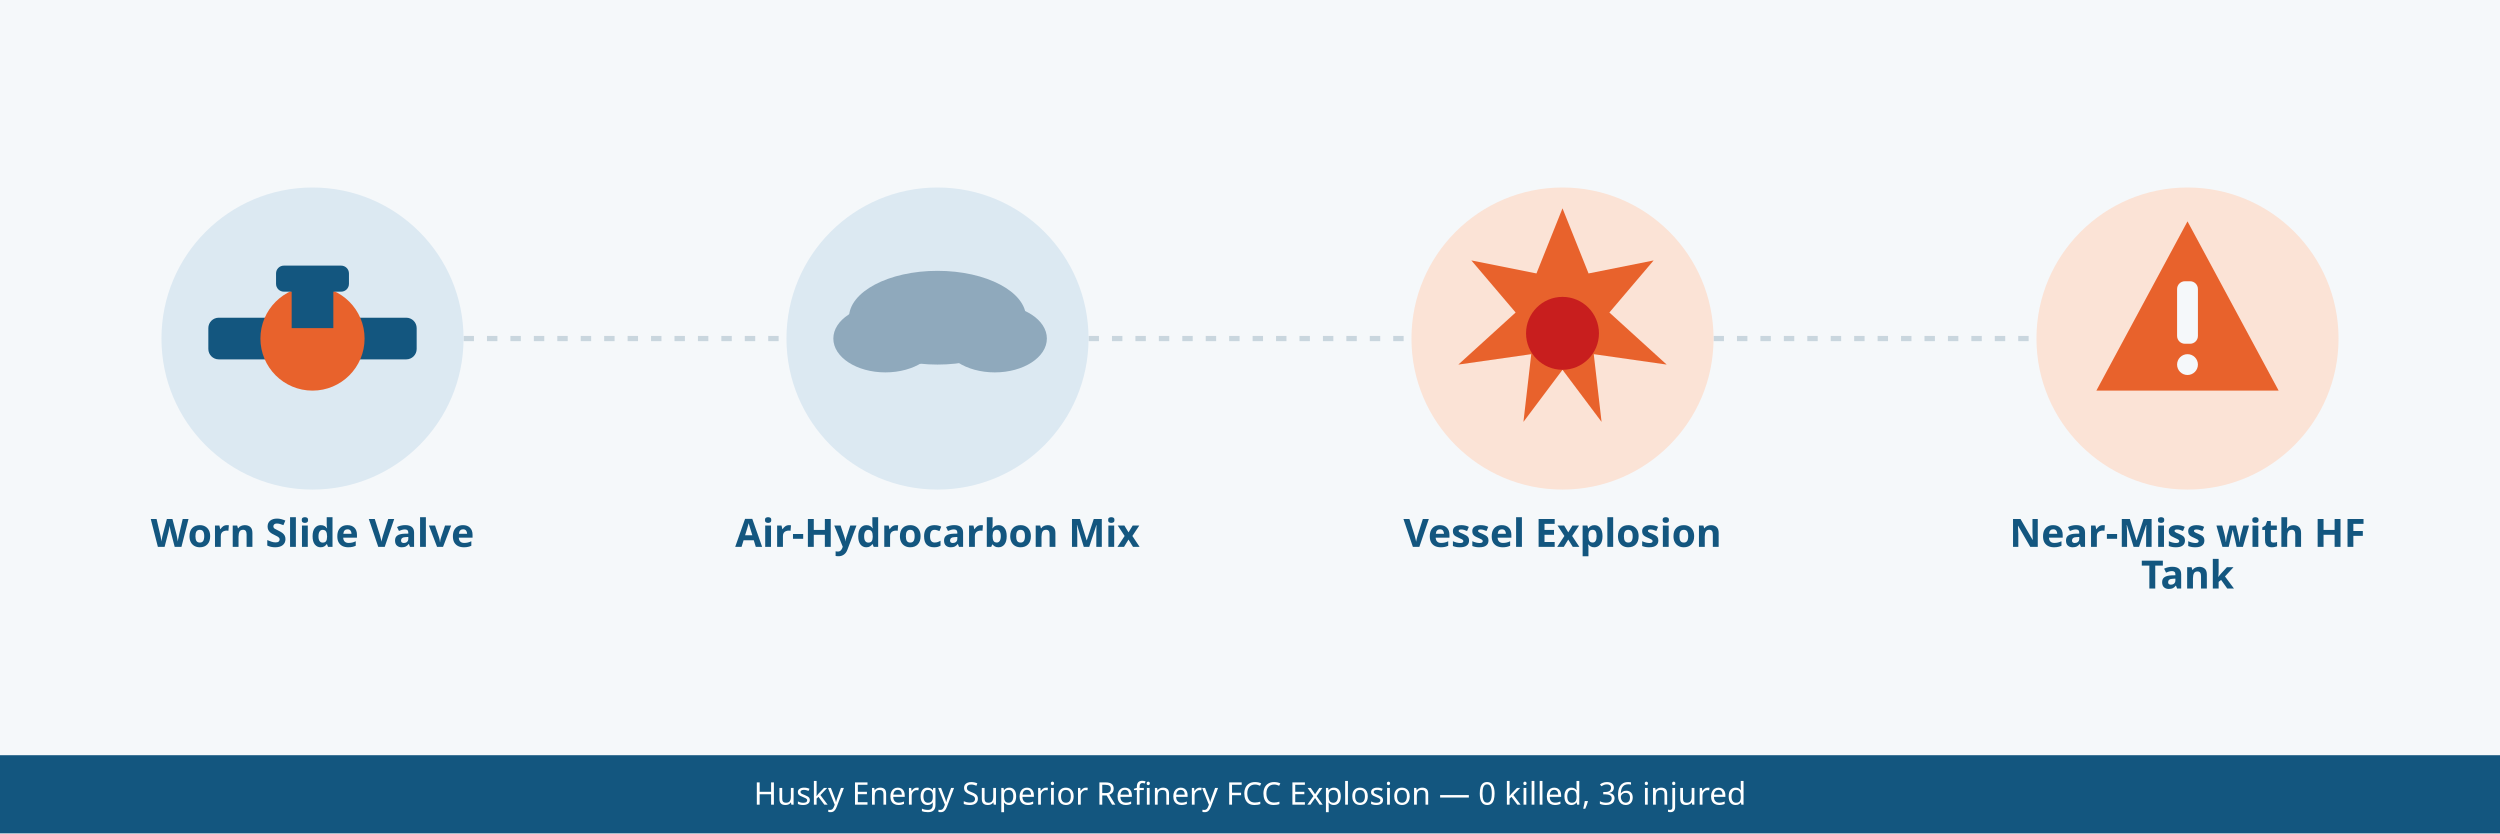
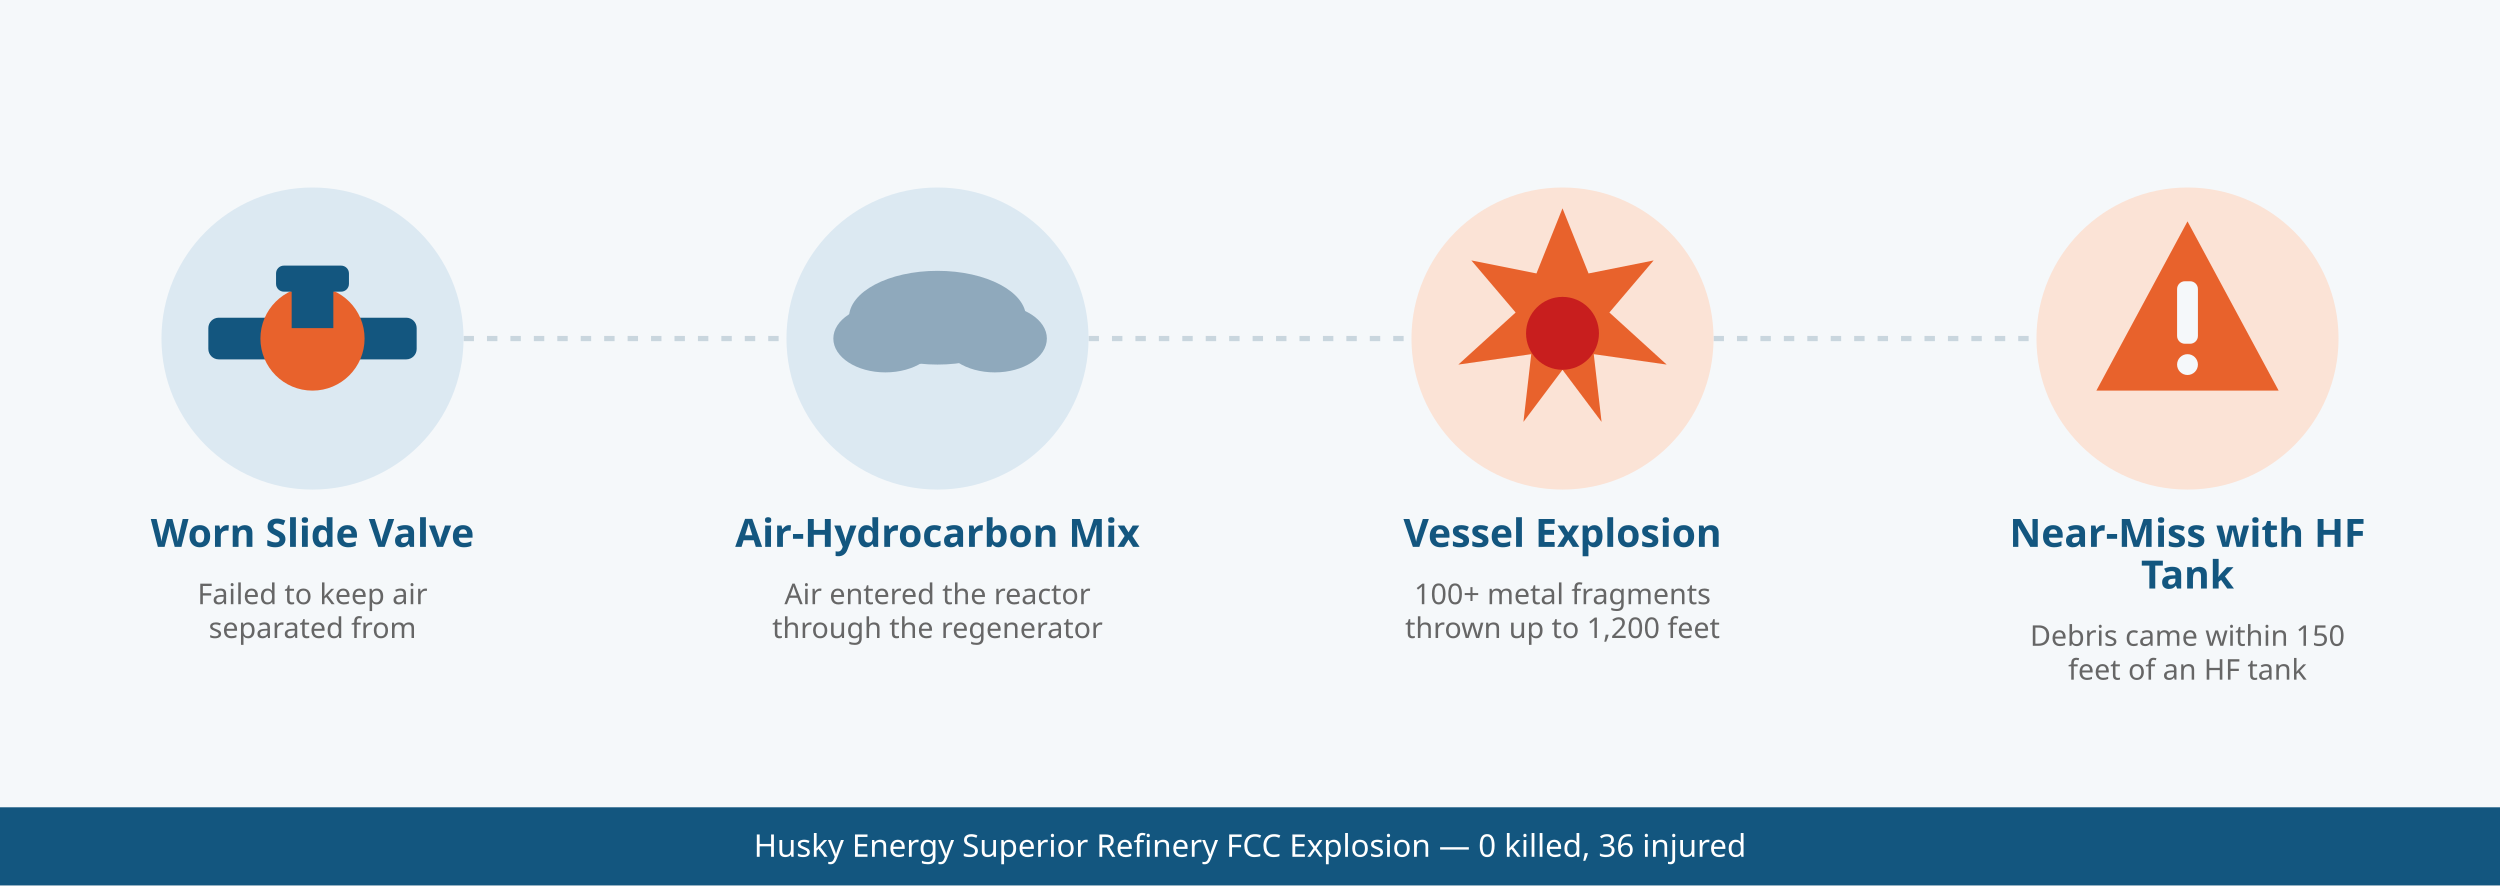
- <svg xmlns="http://www.w3.org/2000/svg" viewBox="0 0 960 320" font-family="'Poppins', sans-serif">
+ <svg xmlns="http://www.w3.org/2000/svg" viewBox="0 0 960 340" font-family="'Poppins', sans-serif">
  <defs>
    <style>
      .label { font-family: 'Baloo 2', sans-serif; font-weight: 700; font-size: 15px; fill: #13567F; }
+       .sublabel { font-family: 'Poppins', sans-serif; font-size: 11px; fill: #666; }
      .arrow { stroke: #C9D6DE; stroke-width: 2; fill: none; }
    </style>
  </defs>
-   <rect width="960" height="320" fill="#F5F8FA" />
+   <rect width="960" height="340" fill="#F5F8FA" />
  <line x1="178" y1="130" x2="302" y2="130" class="arrow" stroke-dasharray="4 5" />
  <line x1="418" y1="130" x2="542" y2="130" class="arrow" stroke-dasharray="4 5" />
  <line x1="658" y1="130" x2="782" y2="130" class="arrow" stroke-dasharray="4 5" />
  <g transform="translate(60,50)">
    <circle cx="60" cy="80" r="58" fill="#DCE9F2" />
    <rect x="20" y="72" width="80" height="16" rx="4" fill="#13567F" />
    <circle cx="60" cy="80" r="20" fill="#E8622C" />
    <rect x="52" y="60" width="16" height="16" fill="#13567F" />
    <rect x="46" y="52" width="28" height="10" rx="3" fill="#13567F" />
    <text x="60" y="160" text-anchor="middle" class="label">Worn Slide Valve</text>
+     <text x="60" y="182" text-anchor="middle" class="sublabel">Failed to keep air</text>
+     <text x="60" y="195" text-anchor="middle" class="sublabel">separated from</text>
  </g>
  <g transform="translate(300,50)">
    <circle cx="60" cy="80" r="58" fill="#DCE9F2" />
    <ellipse cx="60" cy="72" rx="34" ry="18" fill="#8FA9BC" />
    <ellipse cx="40" cy="80" rx="20" ry="13" fill="#8FA9BC" />
    <ellipse cx="82" cy="80" rx="20" ry="13" fill="#8FA9BC" />
    <text x="60" y="160" text-anchor="middle" class="label">Air-Hydrocarbon Mix</text>
+     <text x="60" y="182" text-anchor="middle" class="sublabel">Air entered the reactor</text>
+     <text x="60" y="195" text-anchor="middle" class="sublabel">through the regenerator</text>
  </g>
  <g transform="translate(540,50)">
    <circle cx="60" cy="80" r="58" fill="#FBE3D6" />
    <path d="M60,30 L70,55 L95,50 L78,70 L100,90 L72,86 L75,112 L60,92 L45,112 L48,86 L20,90 L42,70 L25,50 L50,55 Z" fill="#E8622C" />
    <circle cx="60" cy="78" r="14" fill="#C81E1E" />
    <text x="60" y="160" text-anchor="middle" class="label">Vessel Explosion</text>
+     <text x="60" y="182" text-anchor="middle" class="sublabel">100+ metal fragments</text>
+     <text x="60" y="195" text-anchor="middle" class="sublabel">thrown up to 1,200 feet</text>
  </g>
  <g transform="translate(780,50)">
    <circle cx="60" cy="80" r="58" fill="#FBE3D6" />
    <path d="M60,35 L95,100 L25,100 Z" fill="#E8622C" />
    <rect x="56" y="58" width="8" height="24" rx="3" fill="#F5F8FA" />
    <circle cx="60" cy="90" r="4" fill="#F5F8FA" />
    <text x="60" y="160" text-anchor="middle" class="label">Near-Miss with HF</text>
    <text x="60" y="176" text-anchor="middle" class="label">Tank</text>
+     <text x="60" y="198" text-anchor="middle" class="sublabel">Debris came within 150</text>
+     <text x="60" y="211" text-anchor="middle" class="sublabel">feet of an HF tank</text>
  </g>
-   <rect x="0" y="290" width="960" height="30" fill="#13567F" />
-   <text x="480" y="309" text-anchor="middle" fill="#fff" font-size="12" font-family="'Poppins', sans-serif" font-weight="500">Husky Energy Superior Refinery FCC Explosion — 0 killed, 36 injured</text>
+   <rect x="0" y="310" width="960" height="30" fill="#13567F" />
+   <text x="480" y="329" text-anchor="middle" fill="#fff" font-size="12" font-family="'Poppins', sans-serif" font-weight="500">Husky Energy Superior Refinery FCC Explosion — 0 killed, 36 injured</text>
</svg>
